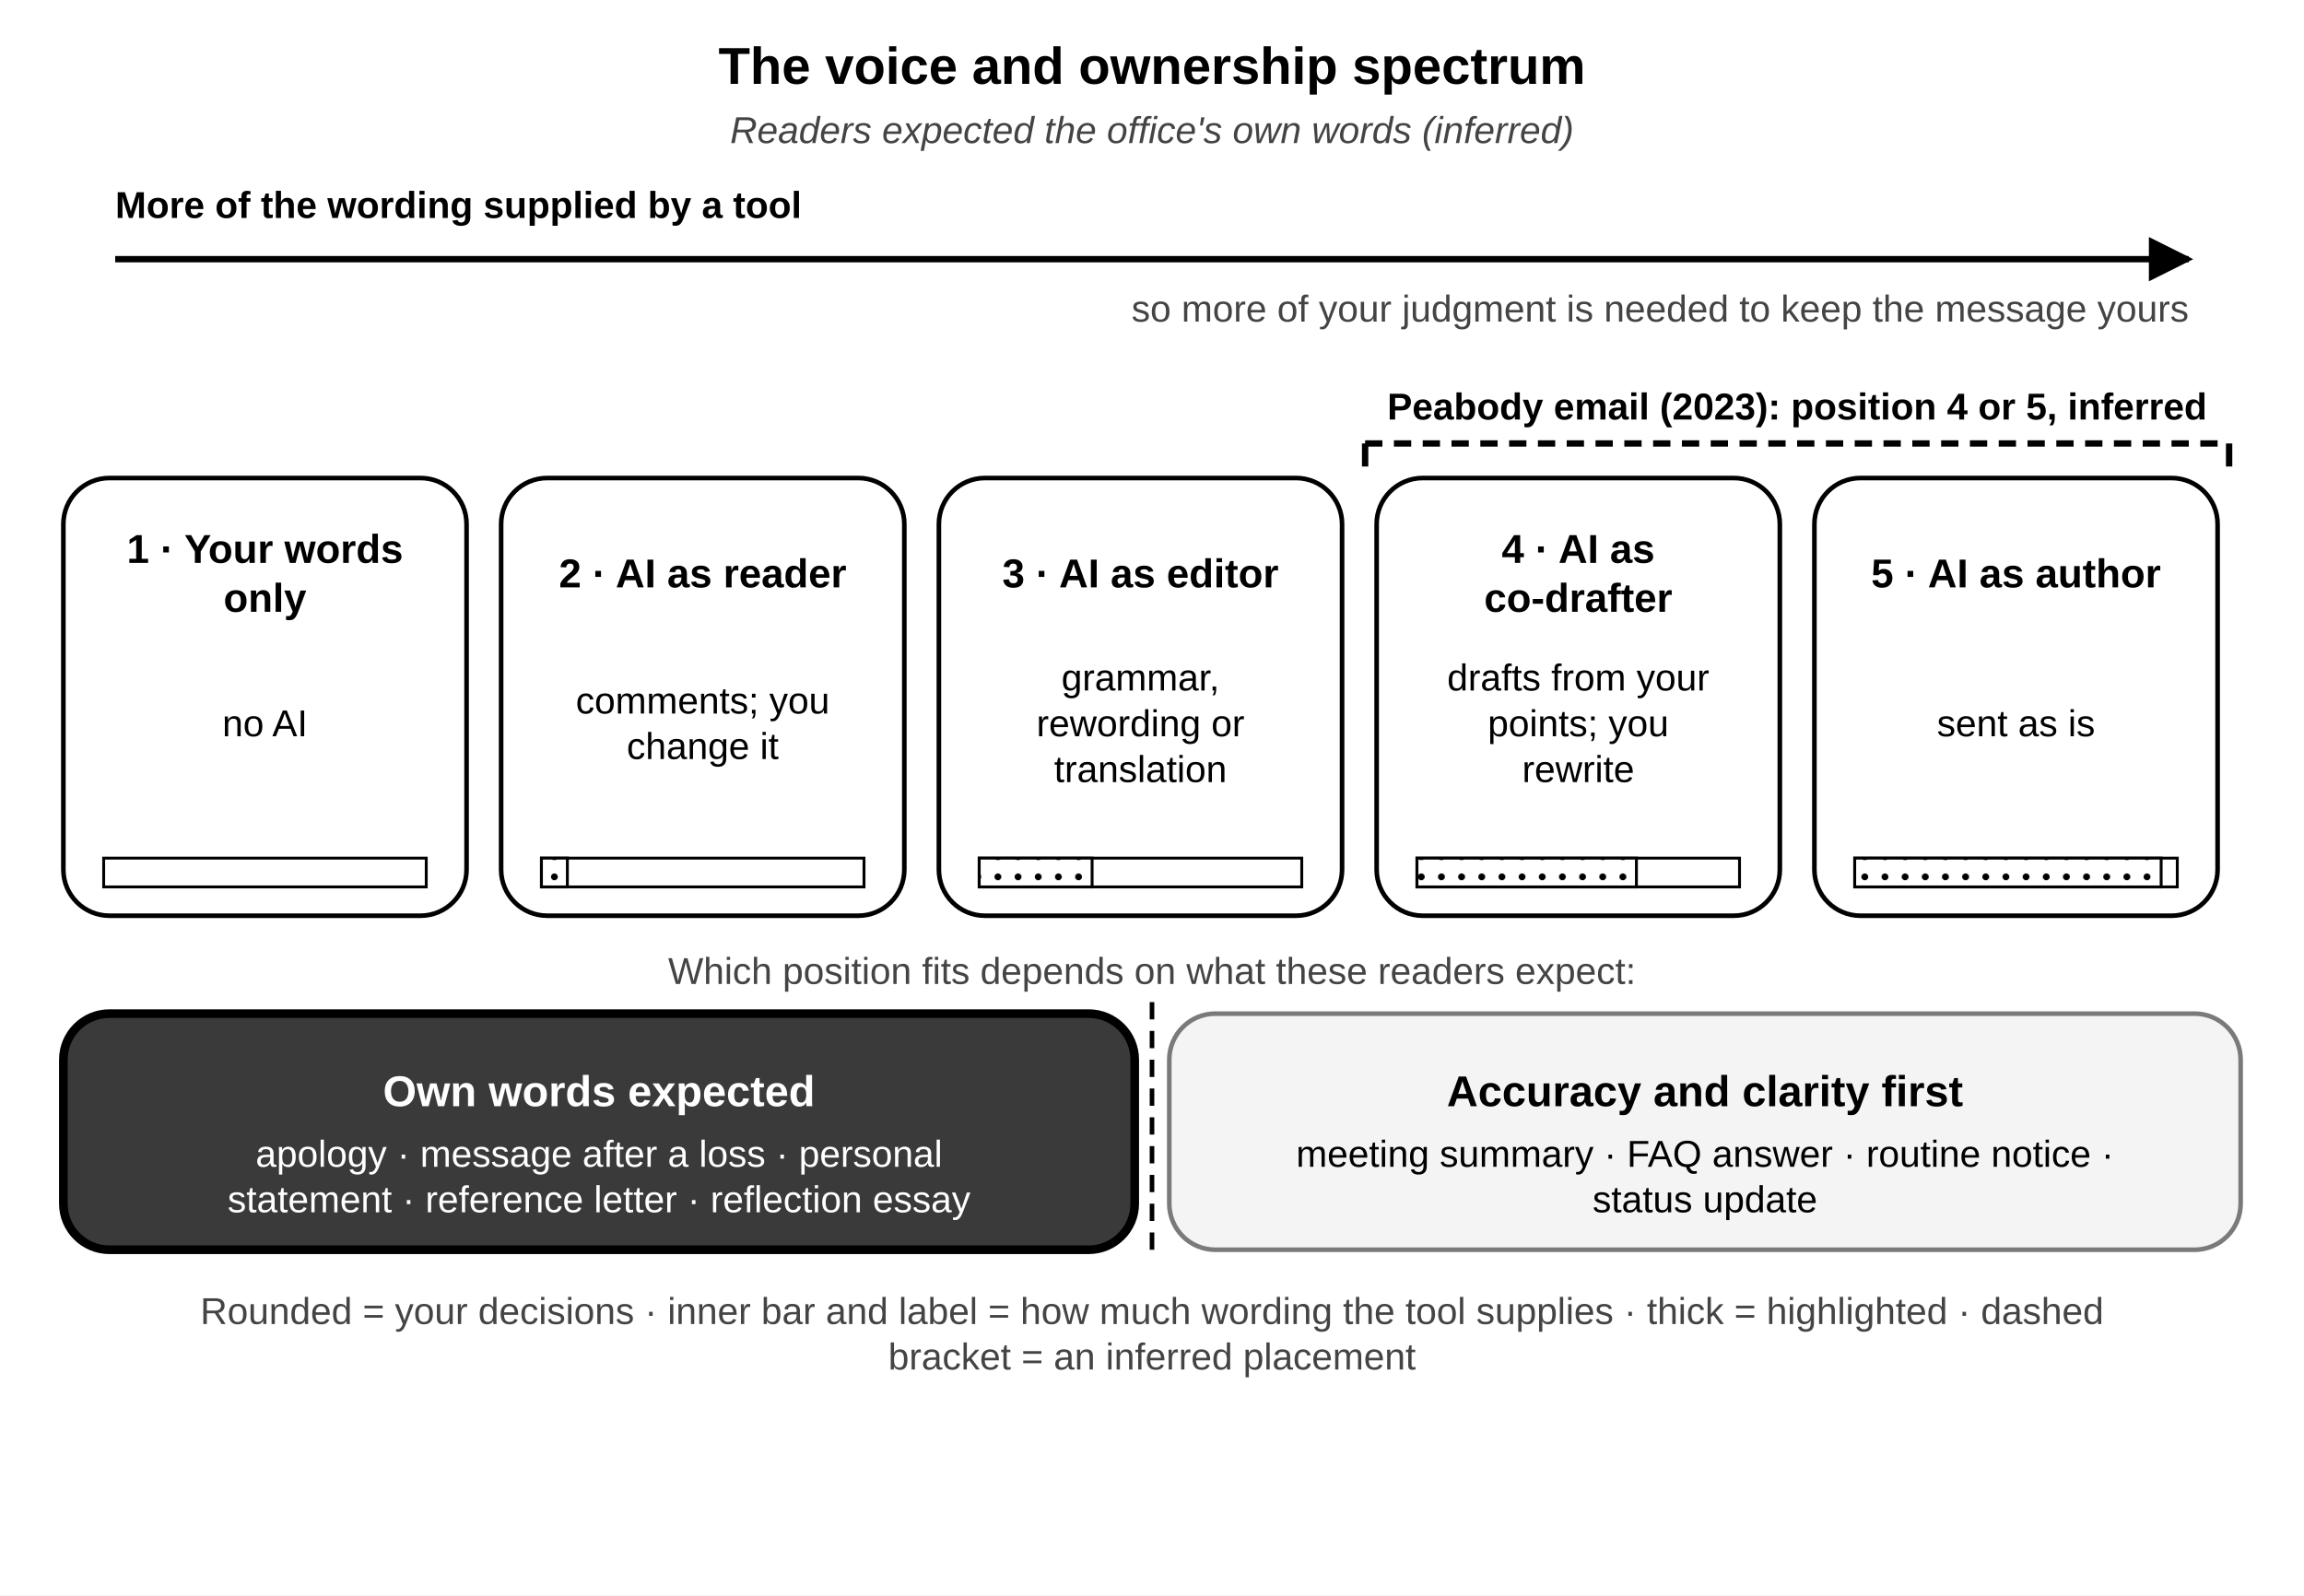
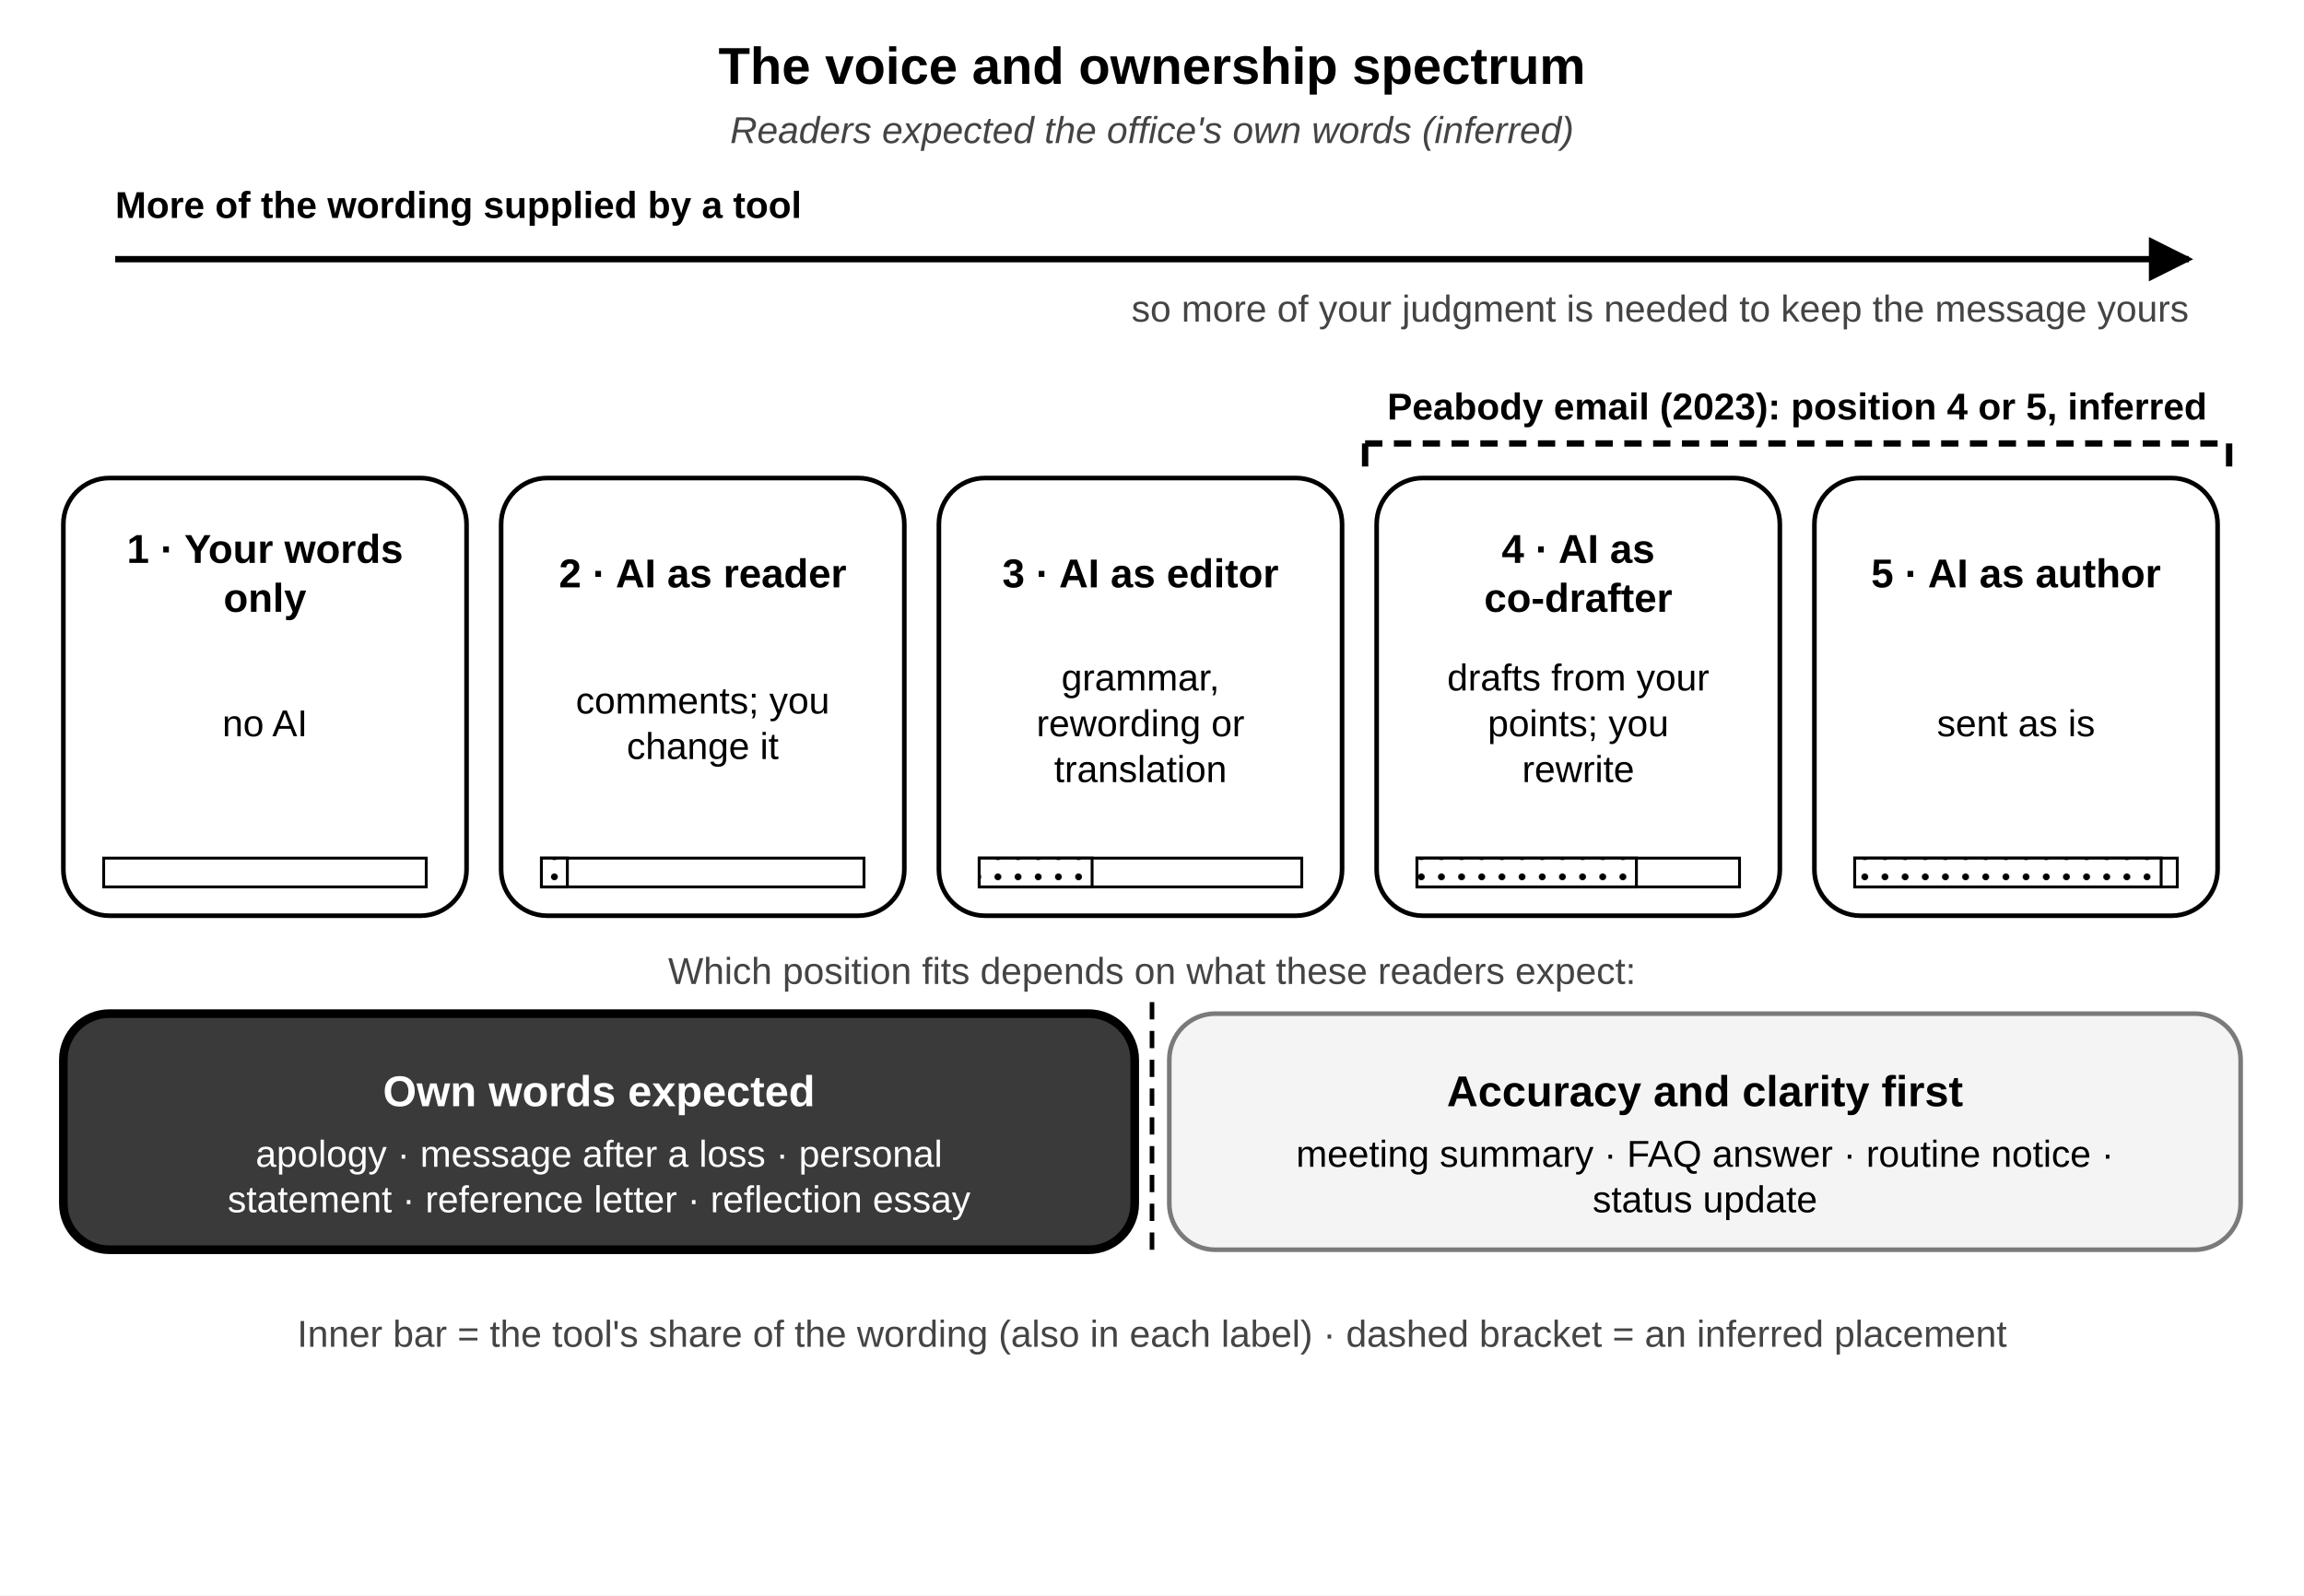
<svg xmlns="http://www.w3.org/2000/svg" viewBox="0 0 800 554" width="800" height="554" role="img" font-family="'Source Sans 3', 'Source Sans Pro', 'Helvetica Neue', Arial, sans-serif">
  <defs>
    <marker id="arrow-gray" viewBox="0 0 10 10" refX="9" refY="5" markerWidth="7" markerHeight="7" orient="auto-start-reverse">
      <path d="M0,0 L10,5 L0,10 z" fill="#000000" />
    </marker>
    <pattern id="hatch" patternUnits="userSpaceOnUse" width="8" height="8" patternTransform="rotate(45)">
      <rect width="8" height="8" fill="#FFFFFF" />
      <line x1="0" y1="0" x2="0" y2="8" stroke="#9A9A9A" stroke-width="1.3" />
    </pattern>
    <pattern id="dots" patternUnits="userSpaceOnUse" width="7" height="7">
      <rect width="7" height="7" fill="#FFFFFF" />
      <circle cx="3.5" cy="3.5" r="1.2" fill="#000" />
    </pattern>
  </defs>
  <rect width="800" height="554" fill="#FFFFFF" />
  <text x="400.0" y="24.0" font-size="18" font-weight="700" text-anchor="middle" dominant-baseline="middle" fill="#000000" style="">The voice and ownership spectrum</text>
  <text x="400.0" y="46.0" font-size="13" font-weight="normal" text-anchor="middle" dominant-baseline="middle" fill="#444444" style="font-style:italic;">Readers expected the office's own words (inferred)</text>
  <path d="M40.0,90.0 L760.0,90.0" fill="none" stroke="#000000" stroke-width="2.2" marker-end="url(#arrow-gray)" />
  <text x="40.0" y="72.0" font-size="13" font-weight="700" text-anchor="start" dominant-baseline="middle" fill="#000000" style="">More of the wording supplied by a tool</text>
  <text x="760.0" y="108.0" font-size="13" font-weight="normal" text-anchor="end" dominant-baseline="middle" fill="#444444" style="">so more of your judgment is needed to keep the message yours</text>
  <rect x="22" y="166" width="140" height="152" rx="16" fill="#FFFFFF" stroke="#000000" stroke-width="1.6" />
  <text x="92.0" y="242.0" font-size="14" font-weight="600" text-anchor="middle" dominant-baseline="middle" fill="#000000" style="" />
  <text x="92.0" y="191.5" font-size="14" font-weight="600" text-anchor="middle" dominant-baseline="middle" fill="#000000" style="">1 · Your words</text>
  <text x="92.0" y="208.5" font-size="14" font-weight="600" text-anchor="middle" dominant-baseline="middle" fill="#000000" style="">only</text>
  <text x="92.0" y="252.0" font-size="13" font-weight="normal" text-anchor="middle" dominant-baseline="middle" fill="#000000" style="">no AI</text>
  <rect x="36" y="298" width="112" height="10" fill="#FFFFFF" stroke="#000000" stroke-width="1" />
  <rect x="174" y="166" width="140" height="152" rx="16" fill="#FFFFFF" stroke="#000000" stroke-width="1.6" />
  <text x="244.0" y="242.0" font-size="14" font-weight="600" text-anchor="middle" dominant-baseline="middle" fill="#000000" style="" />
  <text x="244.0" y="200.0" font-size="14" font-weight="600" text-anchor="middle" dominant-baseline="middle" fill="#000000" style="">2 · AI as reader</text>
  <text x="244.0" y="244.1" font-size="13" font-weight="normal" text-anchor="middle" dominant-baseline="middle" fill="#000000" style="">comments; you</text>
  <text x="244.0" y="259.9" font-size="13" font-weight="normal" text-anchor="middle" dominant-baseline="middle" fill="#000000" style="">change it</text>
  <rect x="188" y="298" width="112" height="10" fill="#FFFFFF" stroke="#000000" stroke-width="1" />
  <rect x="188" y="298" width="9.0" height="10" fill="url(#dots)" stroke="#000000" stroke-width="1" />
  <rect x="326" y="166" width="140" height="152" rx="16" fill="#FFFFFF" stroke="#000000" stroke-width="1.6" />
  <text x="396.0" y="242.0" font-size="14" font-weight="600" text-anchor="middle" dominant-baseline="middle" fill="#000000" style="" />
  <text x="396.0" y="200.0" font-size="14" font-weight="600" text-anchor="middle" dominant-baseline="middle" fill="#000000" style="">3 · AI as editor</text>
  <text x="396.0" y="236.1" font-size="13" font-weight="normal" text-anchor="middle" dominant-baseline="middle" fill="#000000" style="">grammar,</text>
  <text x="396.0" y="252.0" font-size="13" font-weight="normal" text-anchor="middle" dominant-baseline="middle" fill="#000000" style="">rewording or</text>
  <text x="396.0" y="267.9" font-size="13" font-weight="normal" text-anchor="middle" dominant-baseline="middle" fill="#000000" style="">translation</text>
  <rect x="340" y="298" width="112" height="10" fill="#FFFFFF" stroke="#000000" stroke-width="1" />
  <rect x="340" y="298" width="39.2" height="10" fill="url(#dots)" stroke="#000000" stroke-width="1" />
  <rect x="478" y="166" width="140" height="152" rx="16" fill="#FFFFFF" stroke="#000000" stroke-width="1.6" />
  <text x="548.0" y="242.0" font-size="14" font-weight="600" text-anchor="middle" dominant-baseline="middle" fill="#000000" style="" />
  <text x="548.0" y="191.5" font-size="14" font-weight="600" text-anchor="middle" dominant-baseline="middle" fill="#000000" style="">4 · AI as</text>
  <text x="548.0" y="208.5" font-size="14" font-weight="600" text-anchor="middle" dominant-baseline="middle" fill="#000000" style="">co-drafter</text>
  <text x="548.0" y="236.1" font-size="13" font-weight="normal" text-anchor="middle" dominant-baseline="middle" fill="#000000" style="">drafts from your</text>
  <text x="548.0" y="252.0" font-size="13" font-weight="normal" text-anchor="middle" dominant-baseline="middle" fill="#000000" style="">points; you</text>
  <text x="548.0" y="267.9" font-size="13" font-weight="normal" text-anchor="middle" dominant-baseline="middle" fill="#000000" style="">rewrite</text>
  <rect x="492" y="298" width="112" height="10" fill="#FFFFFF" stroke="#000000" stroke-width="1" />
  <rect x="492" y="298" width="76.2" height="10" fill="url(#dots)" stroke="#000000" stroke-width="1" />
  <rect x="630" y="166" width="140" height="152" rx="16" fill="#FFFFFF" stroke="#000000" stroke-width="1.6" />
  <text x="700.0" y="242.0" font-size="14" font-weight="600" text-anchor="middle" dominant-baseline="middle" fill="#000000" style="" />
  <text x="700.0" y="200.0" font-size="14" font-weight="600" text-anchor="middle" dominant-baseline="middle" fill="#000000" style="">5 · AI as author</text>
  <text x="700.0" y="252.0" font-size="13" font-weight="normal" text-anchor="middle" dominant-baseline="middle" fill="#000000" style="">sent as is</text>
  <rect x="644" y="298" width="112" height="10" fill="#FFFFFF" stroke="#000000" stroke-width="1" />
  <rect x="644" y="298" width="106.4" height="10" fill="url(#dots)" stroke="#000000" stroke-width="1" />
  <line x1="474" y1="154" x2="774" y2="154" stroke="#000000" stroke-width="2.2" stroke-dasharray="6 4" />
  <line x1="474" y1="154" x2="474" y2="162" stroke="#000000" stroke-width="2.2" />
  <line x1="774" y1="154" x2="774" y2="162" stroke="#000000" stroke-width="2.2" />
  <text x="624.0" y="142.0" font-size="13" font-weight="700" text-anchor="middle" dominant-baseline="middle" fill="#000000" style="">Peabody email (2023): position 4 or 5, inferred</text>
  <text x="400.0" y="338.0" font-size="13" font-weight="normal" text-anchor="middle" dominant-baseline="middle" fill="#444444" style="">Which position fits depends on what these readers expect:</text>
  <rect x="22" y="352" width="372" height="82" rx="16" fill="#3A3A3A" stroke="#000000" stroke-width="3" />
  <text x="208.0" y="379.9" font-size="15" font-weight="600" text-anchor="middle" dominant-baseline="middle" fill="#FFFFFF" style="">Own words expected</text>
  <text x="208.0" y="401.5" font-size="13" font-weight="normal" text-anchor="middle" dominant-baseline="middle" fill="#FFFFFF" style="">apology · message after a loss · personal</text>
  <text x="208.0" y="417.3" font-size="13" font-weight="normal" text-anchor="middle" dominant-baseline="middle" fill="#FFFFFF" style="">statement · reference letter · reflection essay</text>
  <rect x="406" y="352" width="372" height="82" rx="16" fill="#F4F4F4" stroke="#7A7A7A" stroke-width="1.6" />
  <text x="592.0" y="379.9" font-size="15" font-weight="600" text-anchor="middle" dominant-baseline="middle" fill="#000000" style="">Accuracy and clarity first</text>
  <text x="592.0" y="401.5" font-size="13" font-weight="normal" text-anchor="middle" dominant-baseline="middle" fill="#000000" style="">meeting summary · FAQ answer · routine notice ·</text>
  <text x="592.0" y="417.3" font-size="13" font-weight="normal" text-anchor="middle" dominant-baseline="middle" fill="#000000" style="">status update</text>
  <line x1="400" y1="348" x2="400" y2="438" stroke="#000000" stroke-width="1.6" stroke-dasharray="6 4" />
-   <text x="400.0" y="456.1" font-size="13" font-weight="normal" text-anchor="middle" dominant-baseline="middle" fill="#444444" style="">Rounded = your decisions · inner bar and label = how much wording the tool supplies · thick = highlighted · dashed</text>
-   <text x="400.0" y="471.9" font-size="13" font-weight="normal" text-anchor="middle" dominant-baseline="middle" fill="#444444" style="">bracket = an inferred placement</text>
+   <text x="400.0" y="464.0" font-size="13" font-weight="normal" text-anchor="middle" dominant-baseline="middle" fill="#444444" style="">Inner bar = the tool's share of the wording (also in each label) · dashed bracket = an inferred placement</text>
</svg>
